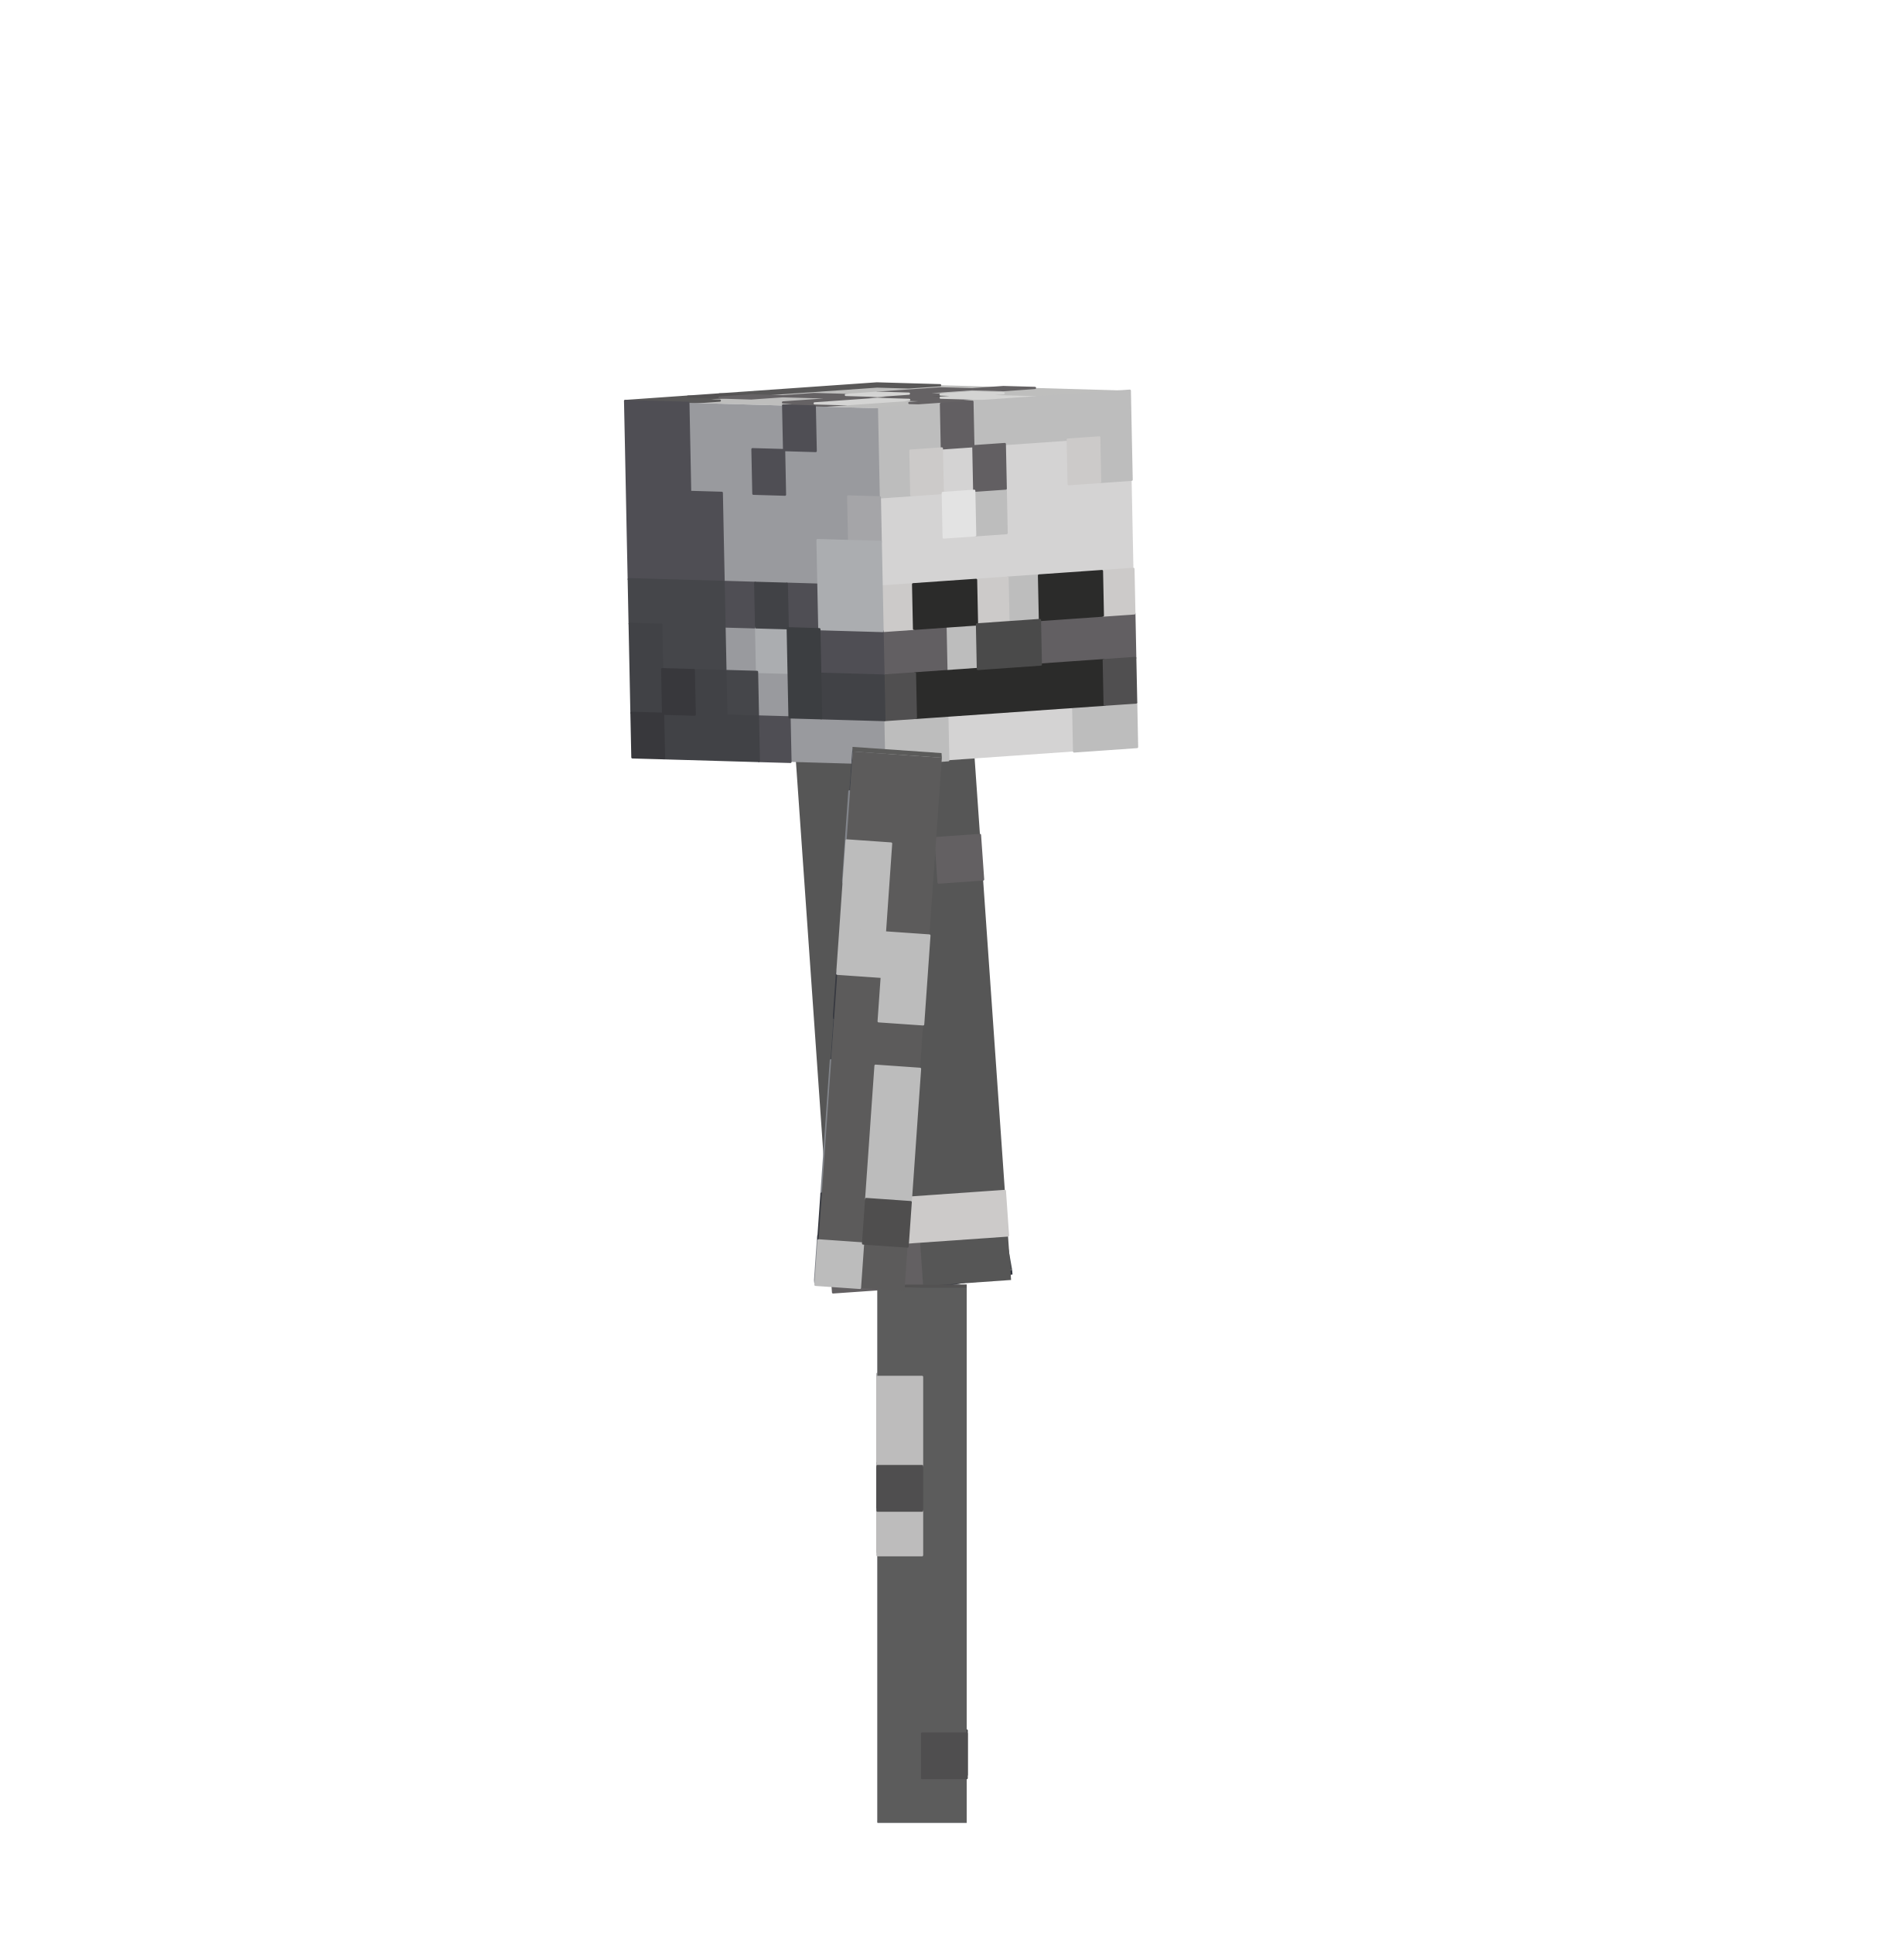
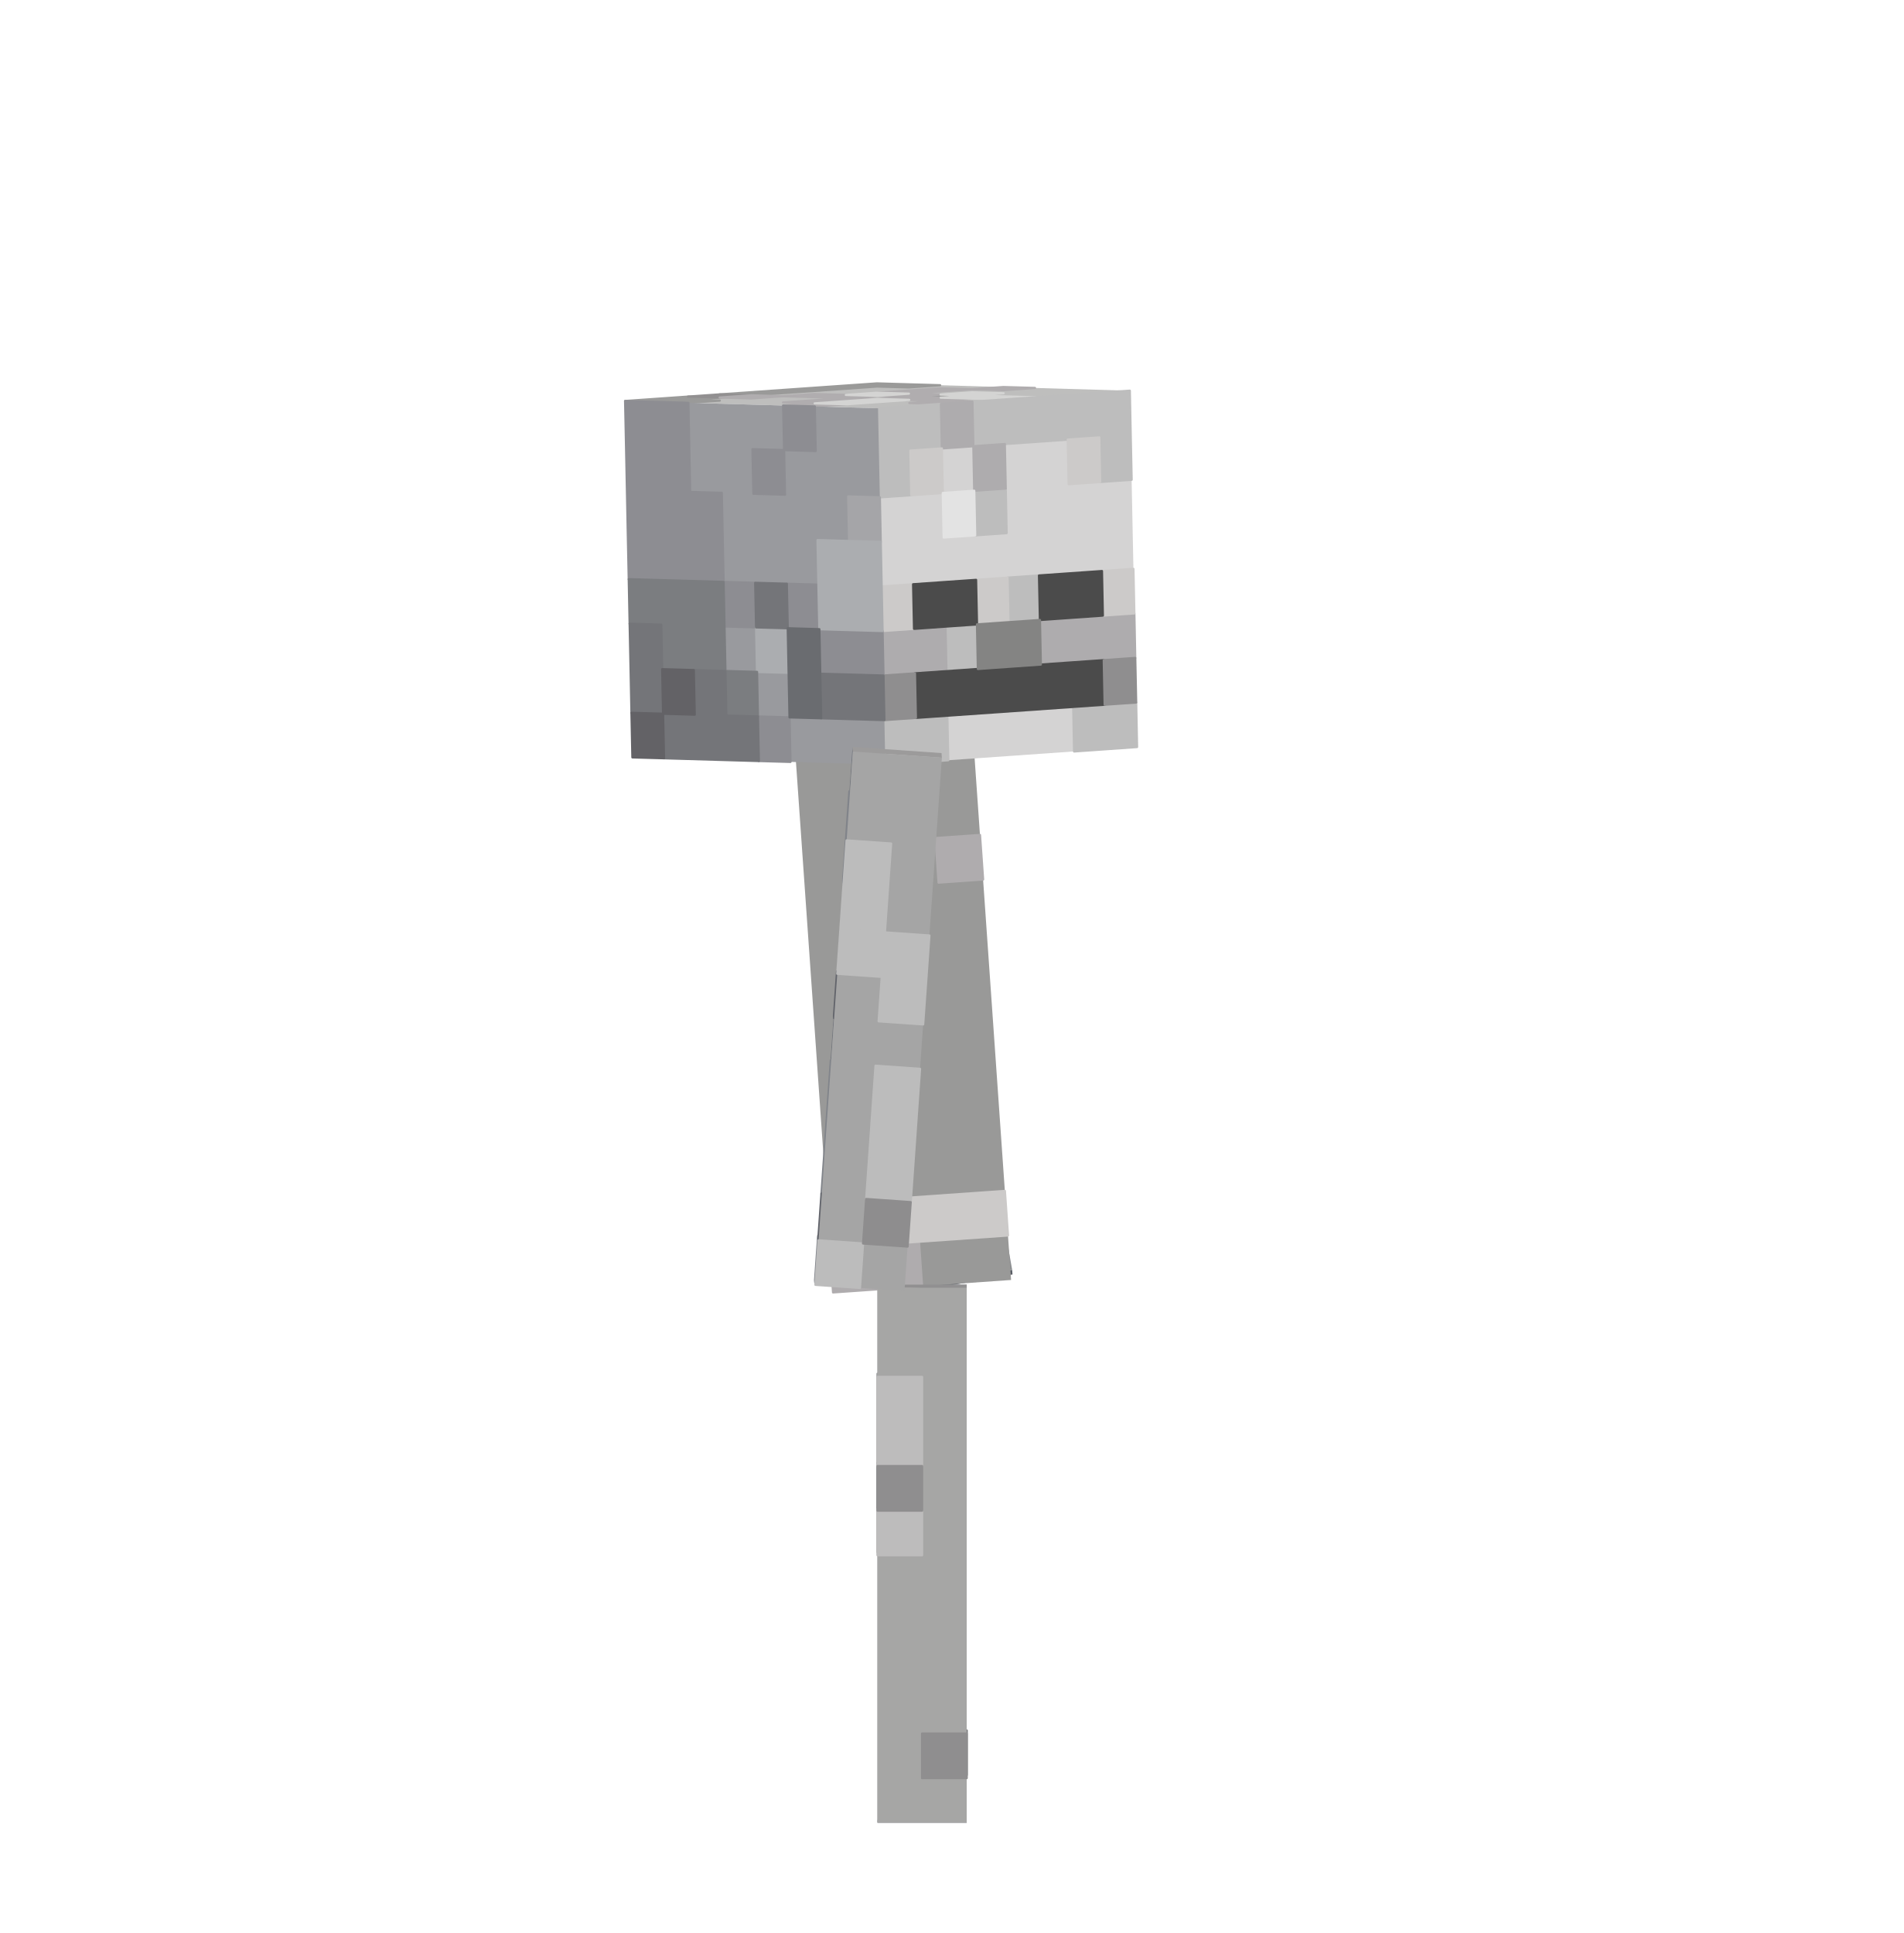
<svg xmlns="http://www.w3.org/2000/svg" viewBox="0 0 512 520" width="512" height="520" role="img" aria-labelledby="walk-8-title">
  <g id="skeleton">
    <g id="arm-left" aria-label="Left arm">
      <g class="face" data-face="back">
-         <path fill="#373b44" d="M223.69 205.4L223.6 204.15L248.59 345.76L248.68 347.01Z" />
+         <path fill="#5f646c" d="M223.69 205.4L223.6 204.15L248.59 345.76L248.68 347.01Z" />
        <path fill="#6c7079" stroke="#6c7079" stroke-width=".6" stroke-linejoin="round" d="M225.77 217.2L225.73 216.57L227.81 228.37L227.86 229ZM227.86 229L227.81 228.37L229.89 240.18L229.94 240.8ZM238.22 287.38L238.18 286.75L240.26 298.56L240.31 299.18ZM240.31 299.18L240.26 298.56L242.35 310.36L242.39 310.98ZM242.39 310.98L242.35 310.36L244.43 322.16L244.47 322.79ZM246.6 335.21L246.56 334.59L248.64 346.39L248.68 347.01Z" />
-         <path fill="#30343d" stroke="#30343d" stroke-width=".6" stroke-linejoin="round" d="M234.06 263.78L234.02 263.15L236.1 274.95L236.14 275.58ZM244.47 322.79L244.43 322.16L246.51 333.96L246.56 334.59Z" />
+         <path fill="#535660" stroke="#535660" stroke-width=".6" stroke-linejoin="round" d="M234.06 263.78L234.02 263.15L236.1 274.95L236.14 275.58ZM244.47 322.79L244.43 322.16L246.51 333.96L246.56 334.59Z" />
      </g>
      <g class="face" data-face="bottom">
-         <path fill="#333740" d="M272.23 341.6L272.32 342.85L248.68 347.01L248.59 345.76Z" />
+         <path fill="#595d65" d="M272.23 341.6L272.32 342.85L248.68 347.01L248.59 345.76Z" />
      </g>
      <g class="face" data-face="nx">
-         <path fill="#4e5052" d="M223.6 204.15L247.24 199.98L272.23 341.6L248.59 345.76Z" />
+         <path fill="#8c8e91" d="M223.6 204.15L247.24 199.98L272.23 341.6L248.59 345.76Z" />
        <path fill="#a0a1a4" stroke="#a0a1a4" stroke-width=".6" stroke-linejoin="round" d="M227.77 227.75L239.59 225.67L241.67 237.47L229.85 239.55ZM229.85 239.55L241.67 237.47L243.75 249.27L231.93 251.35ZM231.93 251.35L255.57 247.19L257.65 258.99L234.02 263.15ZM245.83 261.07L257.65 258.99L259.73 270.79L247.92 272.87ZM250 284.67L261.82 282.59L263.9 294.39L252.08 296.47ZM252.08 296.47L263.9 294.39L265.98 306.19L254.16 308.28ZM254.16 308.28L265.98 306.19L268.06 317.99L256.25 320.08ZM246.51 333.96L258.33 331.88L260.41 343.68L248.59 345.76Z" />
-         <path fill="#434448" stroke="#434448" stroke-width=".6" stroke-linejoin="round" d="M256.25 320.08L268.06 317.99L270.15 329.8L258.33 331.88Z" />
+         <path fill="#797a7d" stroke="#797a7d" stroke-width=".6" stroke-linejoin="round" d="M256.25 320.08L268.06 317.99L270.15 329.8L258.33 331.88Z" />
      </g>
    </g>
    <g id="leg-left" aria-label="Left leg">
      <g class="face" data-face="bottom">
-         <path fill="#30343d" d="M260 489.49L260 490.33L236 490.33L236 489.49Z" />
+         <path fill="#535760" d="M260 489.49L260 490.33L236 490.33L236 489.49Z" />
      </g>
      <g class="face" data-face="nx">
-         <path fill="#4e4f52" d="M236 345.58L260 345.58L260 489.49L236 489.49Z" />
+         <path fill="#8c8d90" d="M236 345.58L260 345.58L260 489.49L236 489.49Z" />
        <path fill="#9fa0a3" stroke="#9fa0a3" stroke-width=".6" stroke-linejoin="round" d="M236 369.57L248 369.57L248 381.56L236 381.56ZM236 381.56L248 381.56L248 393.55L236 393.55ZM236 405.54L248 405.54L248 417.54L236 417.54Z" />
-         <path fill="#434447" stroke="#434447" stroke-width=".6" stroke-linejoin="round" d="M236 393.55L248 393.55L248 405.54L236 405.54ZM248 465.51L260 465.51L260 477.5L248 477.5Z" />
+         <path fill="#78797d" stroke="#78797d" stroke-width=".6" stroke-linejoin="round" d="M236 393.55L248 393.55L248 405.54L236 405.54ZM248 465.51L260 465.51L260 477.5L248 477.5Z" />
      </g>
    </g>
    <g id="torso" aria-label="Torso">
      <g class="face" data-face="nx">
-         <path fill="#565656" d="M214.01 204.02L261.9 200.68L271.94 344.33L224.06 347.67Z" />
-         <path fill="#636062" stroke="#636062" stroke-width=".6" stroke-linejoin="round" d="M251.6 225.46L263.57 224.62L264.41 236.59L252.44 237.43ZM223.22 335.7L247.16 334.03L248 346L224.06 347.67Z" />
+         <path fill="#999998" d="M214.01 204.02L261.9 200.68L271.94 344.33L224.06 347.67Z" />
+         <path fill="#afacae" stroke="#afacae" stroke-width=".6" stroke-linejoin="round" d="M251.6 225.46L263.57 224.62L264.41 236.59L252.44 237.43ZM223.22 335.7L247.16 334.03L248 346L224.06 347.67Z" />
        <path fill="#cccac9" stroke="#cccac9" stroke-width=".6" stroke-linejoin="round" d="M222.38 323.73L270.27 320.38L271.1 332.36L223.22 335.7Z" />
      </g>
    </g>
    <g id="head" aria-label="Head">
      <g class="face" data-face="top">
        <path fill="#bebebd" d="M168.13 107.88L235.85 103.14L303.87 105.1L236.15 109.83Z" />
-         <path fill="#595858" stroke="#595858" stroke-width=".6" stroke-linejoin="round" d="M168.13 107.88L185.06 106.69L193.56 106.94L176.63 108.12ZM193.52 106.1L235.85 103.14L244.35 103.39L202.03 106.35ZM176.63 108.12L185.1 107.53L193.6 107.77L185.14 108.37ZM235.89 103.98L244.35 103.39L252.85 103.63L244.39 104.22ZM244.5 106.73L252.97 106.14L261.47 106.38L253 106.98Z" />
-         <path fill="#545253" stroke="#545253" stroke-width=".6" stroke-linejoin="round" d="M185.06 106.69L193.52 106.1L202.03 106.35L193.56 106.94Z" />
-         <path fill="#656264" stroke="#656264" stroke-width=".6" stroke-linejoin="round" d="M193.56 106.94L202.03 106.35L210.53 106.59L202.06 107.18ZM210.53 106.59L218.99 106L227.5 106.24L219.03 106.83ZM219.03 106.83L227.5 106.24L236 106.49L227.53 107.08ZM235.96 105.65L252.89 104.47L261.39 104.71L244.46 105.9ZM210.6 108.26L227.53 107.08L236.04 107.32L219.11 108.51ZM236 106.49L244.46 105.9L252.97 106.14L244.5 106.73ZM261.39 104.71L269.86 104.12L278.36 104.36L269.89 104.96ZM210.64 109.1L219.11 108.51L227.61 108.75L219.14 109.34ZM236.04 107.32L244.5 106.73L253 106.98L244.54 107.57ZM244.54 107.57L253 106.98L261.51 107.22L253.04 107.81ZM244.58 108.41L253.04 107.81L261.54 108.06L253.08 108.65Z" />
+         <path fill="#9a9a99" stroke="#9a9a99" stroke-width=".6" stroke-linejoin="round" d="M168.13 107.88L185.06 106.69L193.56 106.94L176.63 108.12ZM193.52 106.1L235.85 103.14L244.35 103.39L202.03 106.35ZM176.63 108.12L185.1 107.53L193.6 107.77L185.14 108.37ZM235.89 103.98L244.35 103.39L252.85 103.63L244.39 104.22ZM244.5 106.73L252.97 106.14L261.47 106.38L253 106.98Z" />
+         <path fill="#929091" stroke="#929091" stroke-width=".6" stroke-linejoin="round" d="M185.06 106.69L193.52 106.1L202.03 106.35L193.56 106.94Z" />
+         <path fill="#b0adaf" stroke="#b0adaf" stroke-width=".6" stroke-linejoin="round" d="M193.56 106.94L202.03 106.35L210.53 106.59L202.06 107.18ZM210.53 106.59L218.99 106L227.5 106.24L219.03 106.83ZM219.03 106.83L227.5 106.24L236 106.49L227.53 107.08ZM235.96 105.65L252.89 104.47L261.39 104.71L244.46 105.9ZM210.6 108.26L227.53 107.08L236.04 107.32L219.11 108.51ZM236 106.49L244.46 105.9L252.97 106.14L244.5 106.73ZM261.39 104.71L269.86 104.12L278.36 104.36L269.89 104.96ZM210.64 109.1L219.11 108.51L227.61 108.75L219.14 109.34ZM236.04 107.32L244.5 106.73L253 106.98L244.54 107.57ZM244.54 107.57L253 106.98L261.51 107.22L253.04 107.81ZM244.58 108.41L253.04 107.81L261.54 108.06L253.08 108.65Z" />
        <path fill="#d4d4d3" stroke="#d4d4d3" stroke-width=".6" stroke-linejoin="round" d="M227.5 106.24L235.96 105.65L244.46 105.9L236 106.49ZM219.11 108.51L236.04 107.32L244.54 107.57L227.61 108.75ZM252.97 106.14L261.43 105.55L269.93 105.79L261.47 106.38ZM253 106.98L261.47 106.38L269.97 106.63L261.51 107.22ZM261.51 107.22L269.97 106.63L278.47 106.87L270.01 107.47Z" />
      </g>
      <g class="face" data-face="front">
        <path fill="#d4d3d3" d="M236.15 109.83L303.87 105.1L305.82 200.96L238.11 205.7Z" />
        <path fill="#bdbdbd" stroke="#bdbdbd" stroke-width=".6" stroke-linejoin="round" d="M236.15 109.83L253.08 108.65L253.32 120.63L236.39 121.82ZM261.54 108.06L303.87 105.1L304.11 117.08L261.79 120.04ZM236.39 121.82L244.86 121.22L245.1 133.21L236.64 133.8ZM295.65 117.67L304.11 117.08L304.36 129.06L295.89 129.66ZM262.03 132.02L270.5 131.43L270.74 143.41L262.28 144.01ZM270.99 155.4L279.45 154.81L279.7 166.79L271.23 167.38ZM254.3 168.56L262.77 167.97L263.01 179.96L254.55 180.55ZM237.86 193.71L254.79 192.53L255.04 204.51L238.11 205.7ZM288.65 190.16L305.58 188.98L305.82 200.96L288.89 202.15Z" />
-         <path fill="#625f62" stroke="#625f62" stroke-width=".6" stroke-linejoin="round" d="M253.08 108.65L261.54 108.06L261.79 120.04L253.32 120.63ZM261.79 120.04L270.25 119.45L270.5 131.43L262.03 132.02ZM237.37 169.75L254.3 168.56L254.55 180.55L237.62 181.73ZM279.7 166.79L305.09 165.01L305.33 177L279.94 178.77Z" />
+         <path fill="#aeacae" stroke="#aeacae" stroke-width=".6" stroke-linejoin="round" d="M253.08 108.65L261.54 108.06L261.79 120.04L253.32 120.63ZM261.79 120.04L270.25 119.45L270.5 131.43L262.03 132.02ZM237.37 169.75L254.3 168.56L254.55 180.55L237.62 181.73ZM279.7 166.79L305.09 165.01L305.33 177L279.94 178.77Z" />
        <path fill="#cccac9" stroke="#cccac9" stroke-width=".6" stroke-linejoin="round" d="M244.86 121.22L253.32 120.63L253.57 132.62L245.1 133.21ZM287.18 118.26L295.65 117.67L295.89 129.66L287.43 130.25ZM237.13 157.77L245.59 157.17L245.84 169.16L237.37 169.75ZM262.52 155.99L270.99 155.4L271.23 167.38L262.77 167.97ZM296.38 153.62L304.84 153.03L305.09 165.01L296.62 165.6Z" />
        <path fill="#e3e3e3" stroke="#e3e3e3" stroke-width=".6" stroke-linejoin="round" d="M253.57 132.62L262.03 132.02L262.28 144.01L253.81 144.6Z" />
-         <path fill="#2b2b2a" stroke="#2b2b2a" stroke-width=".6" stroke-linejoin="round" d="M245.59 157.17L262.52 155.99L262.77 167.97L245.84 169.16ZM279.45 154.81L296.38 153.62L296.62 165.6L279.7 166.79ZM246.08 181.14L296.87 177.59L297.11 189.57L246.33 193.12Z" />
-         <path fill="#4a4a4a" stroke="#4a4a4a" stroke-width=".6" stroke-linejoin="round" d="M262.77 167.97L279.7 166.79L279.94 178.77L263.01 179.96Z" />
-         <path fill="#504f50" stroke="#504f50" stroke-width=".6" stroke-linejoin="round" d="M237.62 181.73L246.08 181.14L246.33 193.12L237.86 193.71ZM296.87 177.59L305.33 177L305.58 188.98L297.11 189.57Z" />
+         <path fill="#4b4b4b" stroke="#4b4b4b" stroke-width=".6" stroke-linejoin="round" d="M245.59 157.17L262.52 155.99L262.77 167.97L245.84 169.16ZM279.45 154.81L296.38 153.62L296.62 165.6L279.7 166.79ZM246.08 181.14L296.87 177.59L297.11 189.57L246.33 193.12Z" />
+         <path fill="#848483" stroke="#848483" stroke-width=".6" stroke-linejoin="round" d="M262.77 167.97L279.7 166.79L279.94 178.77L263.01 179.96Z" />
+         <path fill="#8f8e8f" stroke="#8f8e8f" stroke-width=".6" stroke-linejoin="round" d="M237.62 181.73L246.08 181.14L246.33 193.12L237.86 193.71ZM296.87 177.59L305.33 177L305.58 188.98L297.11 189.57Z" />
      </g>
      <g class="face" data-face="nx">
        <path fill="#999a9e" d="M168.13 107.88L236.15 109.83L238.11 205.7L170.09 203.74Z" />
-         <path fill="#4f4e54" stroke="#4f4e54" stroke-width=".6" stroke-linejoin="round" d="M168.13 107.88L185.14 108.37L185.38 120.35L168.38 119.86ZM210.64 109.1L219.14 109.34L219.39 121.33L210.89 121.08ZM168.38 119.86L185.38 120.35L185.62 132.33L168.62 131.84ZM202.38 120.84L210.89 121.08L211.13 133.07L202.63 132.82ZM168.62 131.84L194.13 132.58L194.37 144.56L168.86 143.83ZM168.86 143.83L194.37 144.56L194.62 156.54L169.11 155.81ZM194.62 156.54L203.12 156.79L203.36 168.77L194.86 168.53ZM211.62 157.03L220.12 157.28L220.37 169.26L211.87 169.01ZM220.37 169.26L237.37 169.75L237.62 181.73L220.61 181.24ZM203.85 192.74L212.35 192.98L212.6 204.96L204.1 204.72Z" />
+         <path fill="#8d8d92" stroke="#8d8d92" stroke-width=".6" stroke-linejoin="round" d="M168.13 107.88L185.14 108.37L185.38 120.35L168.38 119.86ZM210.64 109.1L219.14 109.34L219.39 121.33L210.89 121.08ZM168.38 119.86L185.38 120.35L185.62 132.33L168.62 131.84ZM202.38 120.84L210.89 121.08L211.13 133.07L202.63 132.82ZM168.62 131.84L194.13 132.58L194.37 144.56L168.86 143.83ZM168.86 143.83L194.37 144.56L194.62 156.54L169.11 155.81ZM194.62 156.54L203.12 156.79L203.36 168.77L194.86 168.53ZM211.62 157.03L220.12 157.28L220.37 169.26L211.87 169.01ZM220.37 169.26L237.37 169.75L237.62 181.73L220.61 181.24ZM203.85 192.74L212.35 192.98L212.6 204.96L204.1 204.72Z" />
        <path fill="#a5a5a8" stroke="#a5a5a8" stroke-width=".6" stroke-linejoin="round" d="M228.14 133.55L236.64 133.8L236.88 145.78L228.38 145.54Z" />
        <path fill="#abadb0" stroke="#abadb0" stroke-width=".6" stroke-linejoin="round" d="M219.88 145.29L236.88 145.78L237.13 157.77L220.12 157.28ZM220.12 157.28L237.13 157.77L237.37 169.75L220.37 169.26ZM203.36 168.77L211.87 169.01L212.11 181L203.61 180.75Z" />
-         <path fill="#45464a" stroke="#45464a" stroke-width=".6" stroke-linejoin="round" d="M169.11 155.81L194.62 156.54L194.86 168.53L169.35 167.79ZM177.86 168.04L194.86 168.53L195.11 180.51L178.1 180.02ZM195.11 180.51L203.61 180.75L203.85 192.74L195.35 192.49Z" />
-         <path fill="#414246" stroke="#414246" stroke-width=".6" stroke-linejoin="round" d="M203.12 156.79L211.62 157.03L211.87 169.01L203.36 168.77ZM169.35 167.79L177.86 168.04L178.1 180.02L169.6 179.77ZM169.6 179.77L178.1 180.02L178.34 192L169.84 191.76ZM186.6 180.26L195.11 180.51L195.35 192.49L186.85 192.25ZM220.61 181.24L237.62 181.73L237.86 193.71L220.86 193.22ZM178.34 192L203.85 192.74L204.1 204.72L178.59 203.98Z" />
-         <path fill="#3c3e41" stroke="#3c3e41" stroke-width=".6" stroke-linejoin="round" d="M211.87 169.01L220.37 169.26L220.61 181.24L212.11 181ZM212.11 181L220.61 181.24L220.86 193.22L212.35 192.98Z" />
-         <path fill="#38383c" stroke="#38383c" stroke-width=".6" stroke-linejoin="round" d="M178.1 180.02L186.6 180.26L186.85 192.25L178.34 192ZM169.84 191.76L178.34 192L178.59 203.98L170.09 203.74Z" />
+         <path fill="#7b7d80" stroke="#7b7d80" stroke-width=".6" stroke-linejoin="round" d="M169.11 155.81L194.62 156.54L194.86 168.53L169.35 167.79ZM177.86 168.04L194.86 168.53L195.11 180.51L178.1 180.02ZM195.11 180.51L203.61 180.75L203.85 192.74L195.35 192.49Z" />
+         <path fill="#747579" stroke="#747579" stroke-width=".6" stroke-linejoin="round" d="M203.12 156.79L211.62 157.03L211.87 169.01L203.36 168.77ZM169.35 167.79L177.86 168.04L178.1 180.02L169.6 179.77ZM169.6 179.77L178.1 180.02L178.34 192L169.84 191.76ZM186.6 180.26L195.11 180.51L195.35 192.49L186.85 192.25ZM220.61 181.24L237.62 181.73L237.86 193.71L220.86 193.22ZM178.34 192L203.85 192.74L204.1 204.72L178.59 203.98Z" />
+         <path fill="#6a6c70" stroke="#6a6c70" stroke-width=".6" stroke-linejoin="round" d="M211.87 169.01L220.37 169.26L220.61 181.24L212.11 181ZM212.11 181L220.61 181.24L220.86 193.22L212.35 192.98Z" />
+         <path fill="#636266" stroke="#636266" stroke-width=".6" stroke-linejoin="round" d="M178.1 180.02L186.6 180.26L186.85 192.25L178.34 192ZM169.84 191.76L178.34 192L178.59 203.98L170.09 203.74Z" />
      </g>
    </g>
    <g id="leg-right" aria-label="Right leg">
      <g class="face" data-face="top">
-         <path fill="#535252" d="M236 346.42L236 345.58L260 345.58L260 346.42Z" />
+         <path fill="#919091" d="M236 346.42L236 345.58L260 345.58L260 346.42Z" />
      </g>
      <g class="face" data-face="nx">
-         <path fill="#5c5c5c" d="M236 346.42L260 346.42L260 490.33L236 490.33Z" />
+         <path fill="#a6a6a5" d="M236 346.42L260 346.42L260 490.33L236 490.33Z" />
        <path fill="#bdbcbc" stroke="#bdbcbc" stroke-width=".6" stroke-linejoin="round" d="M236 370.4L248 370.4L248 382.4L236 382.4ZM236 382.4L248 382.4L248 394.39L236 394.39ZM236 406.38L248 406.38L248 418.37L236 418.37Z" />
-         <path fill="#4f4e4f" stroke="#4f4e4f" stroke-width=".6" stroke-linejoin="round" d="M236 394.39L248 394.39L248 406.38L236 406.38ZM248 466.35L260 466.35L260 478.34L248 478.34Z" />
+         <path fill="#8f8e8f" stroke="#8f8e8f" stroke-width=".6" stroke-linejoin="round" d="M236 394.39L248 394.39L248 406.38L236 406.38ZM248 466.35L260 466.35L260 478.34L248 478.34Z" />
      </g>
    </g>
    <g id="arm-right" aria-label="Right arm">
      <g class="face" data-face="back">
-         <path fill="#40434a" d="M229.29 200.92L229.38 202.17L219.32 345.63L219.23 344.38Z" />
+         <path fill="#71747b" d="M229.29 200.92L229.38 202.17L219.32 345.63L219.23 344.38Z" />
        <path fill="#81848a" stroke="#81848a" stroke-width=".6" stroke-linejoin="round" d="M228.45 212.88L228.5 213.5L227.66 225.46L227.61 224.83ZM227.61 224.83L227.66 225.46L226.82 237.41L226.78 236.79ZM223.47 285.23L223.51 285.86L222.67 297.81L222.63 297.18ZM222.63 297.18L222.67 297.81L221.83 309.77L221.79 309.14ZM221.79 309.14L221.83 309.77L221 321.72L220.95 321.09ZM220.07 332.42L220.11 333.05L219.28 345L219.23 344.38Z" />
-         <path fill="#383a41" stroke="#383a41" stroke-width=".6" stroke-linejoin="round" d="M225.14 261.32L225.19 261.95L224.35 273.9L224.31 273.28ZM220.95 321.09L221 321.72L220.16 333.67L220.11 333.05Z" />
+         <path fill="#62646b" stroke="#62646b" stroke-width=".6" stroke-linejoin="round" d="M225.14 261.32L225.19 261.95L224.35 273.9L224.31 273.28ZM220.95 321.09L221 321.72L220.16 333.67L220.11 333.05Z" />
      </g>
      <g class="face" data-face="top">
-         <path fill="#5b5b5a" d="M229.38 202.17L229.29 200.92L253.23 202.59L253.32 203.84Z" />
+         <path fill="#9c9b9b" d="M229.38 202.17L229.29 200.92L253.23 202.59L253.32 203.84Z" />
      </g>
      <g class="face" data-face="nx">
-         <path fill="#5c5b5b" d="M229.38 202.17L253.32 203.84L243.26 347.3L219.32 345.63Z" />
+         <path fill="#a5a5a5" d="M229.38 202.17L253.32 203.84L243.26 347.3L219.32 345.63Z" />
        <path fill="#bcbcbc" stroke="#bcbcbc" stroke-width=".6" stroke-linejoin="round" d="M227.7 226.08L239.67 226.92L238.83 238.87L226.86 238.04ZM226.86 238.04L238.83 238.87L238 250.83L226.03 249.99ZM226.03 249.99L249.97 251.66L249.13 263.62L225.19 261.95ZM237.16 262.78L249.13 263.62L248.29 275.57L236.32 274.74ZM235.48 286.69L247.45 287.53L246.61 299.48L234.64 298.65ZM234.64 298.65L246.61 299.48L245.78 311.44L233.81 310.6ZM233.81 310.6L245.78 311.44L244.94 323.39L232.97 322.55ZM220.16 333.67L232.13 334.51L231.29 346.46L219.32 345.63Z" />
-         <path fill="#4f4e4e" stroke="#4f4e4e" stroke-width=".6" stroke-linejoin="round" d="M232.97 322.55L244.94 323.39L244.1 335.34L232.13 334.51Z" />
+         <path fill="#8e8d8e" stroke="#8e8d8e" stroke-width=".6" stroke-linejoin="round" d="M232.97 322.55L244.94 323.39L244.1 335.34L232.13 334.51Z" />
      </g>
    </g>
  </g>
</svg>
